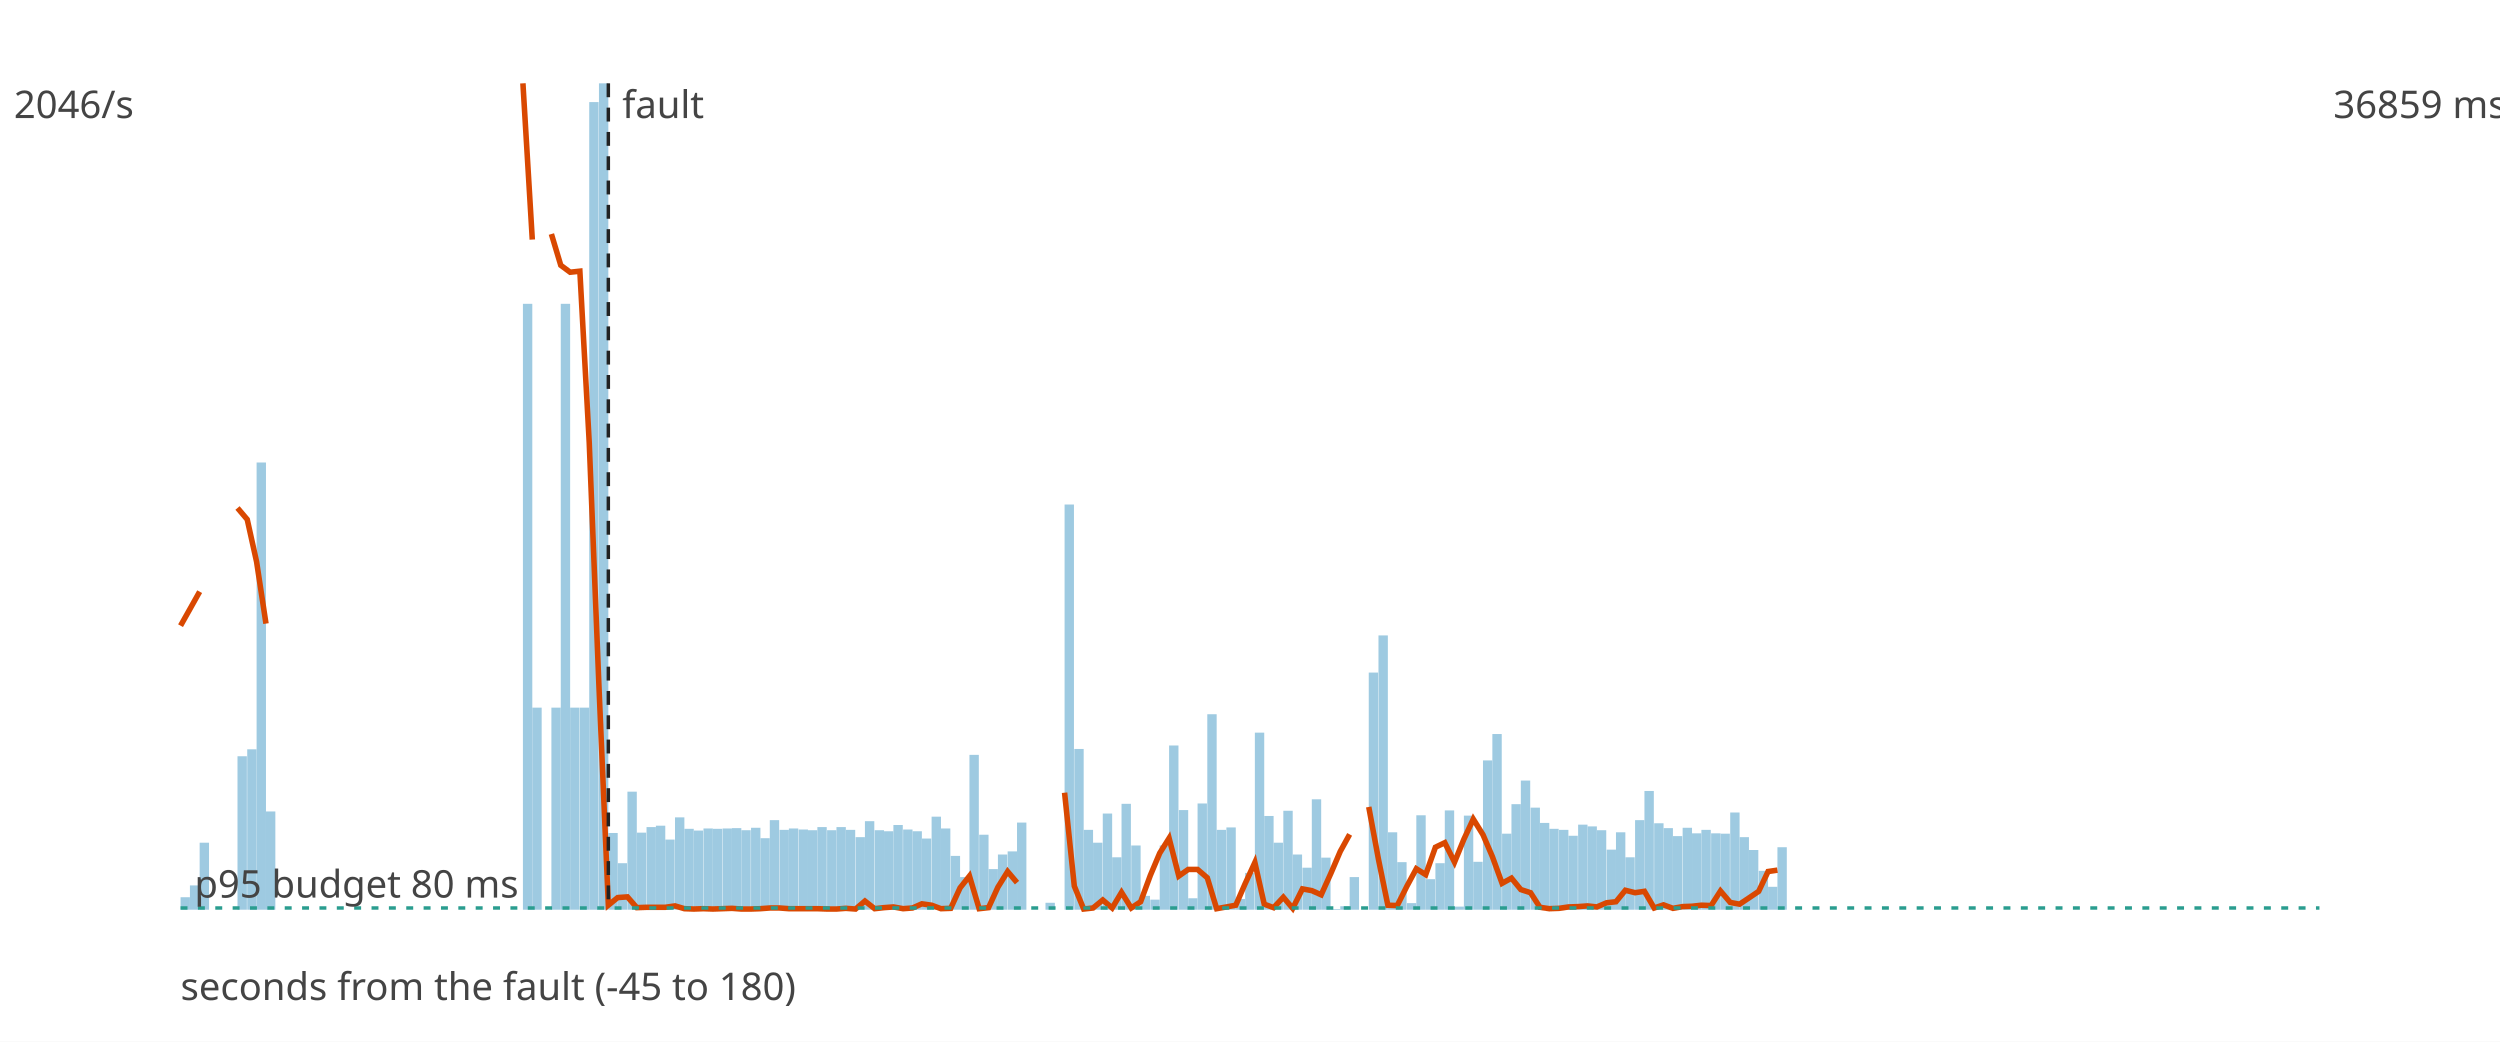
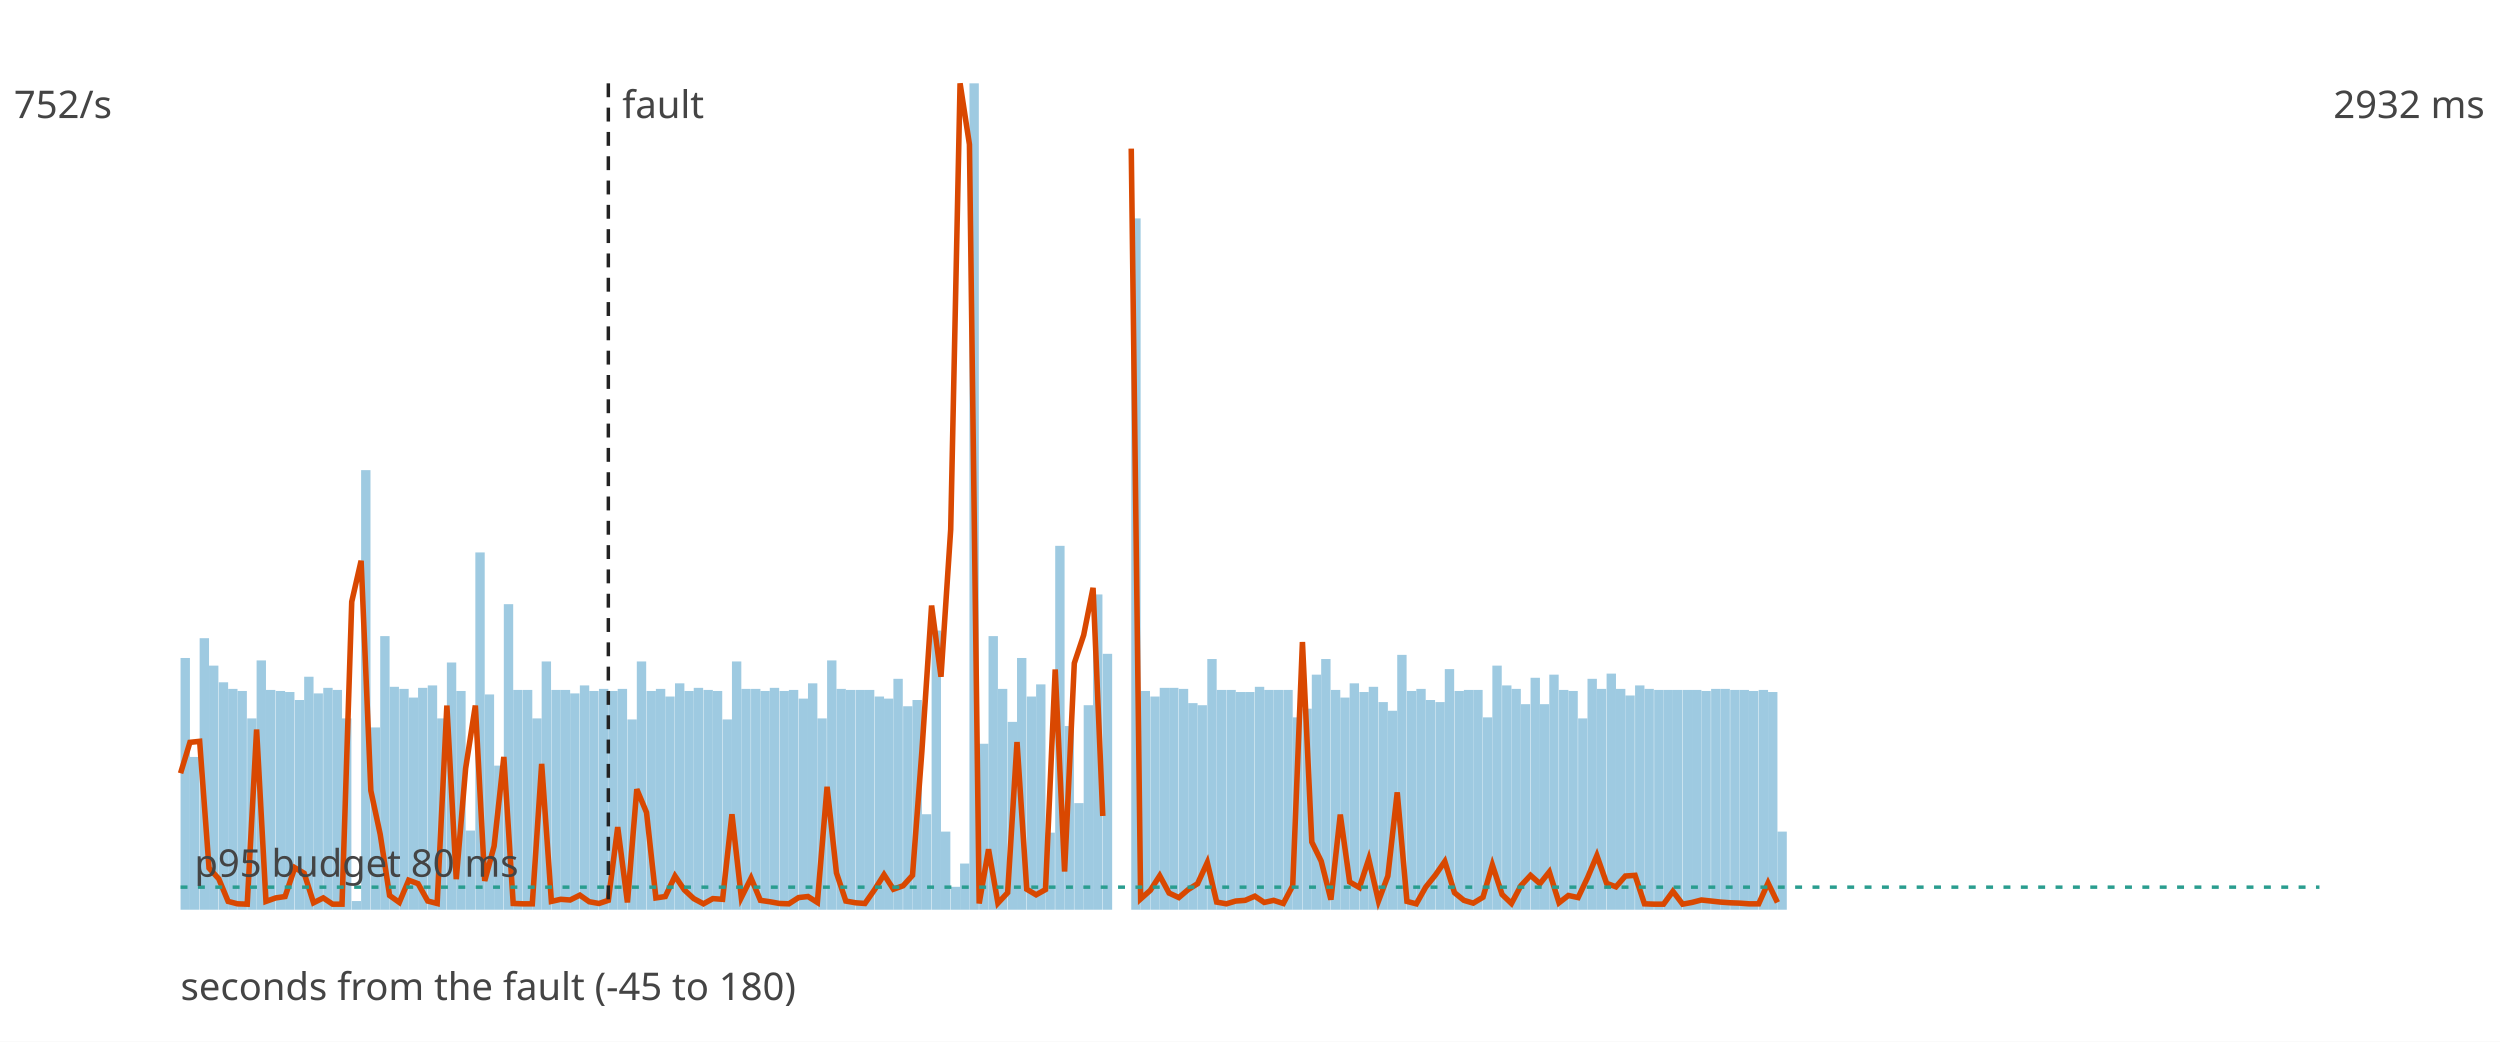
<svg xmlns="http://www.w3.org/2000/svg" viewBox="0 0 720 300" role="img" aria-label="Decisions per second and p95 around the fault">
  <style>text{font:11px sans-serif;fill:#444}.b{fill:#9ecae1}.p{fill:none;stroke:#d94801;stroke-width:1.6}.f{stroke:#222;stroke-dasharray:4 3}.s{stroke:#2a9d8f;stroke-dasharray:2 3}</style>
  <rect width="720" height="300" fill="#fff" />
-   <rect class="b" x="52.0" y="258.4" width="2.7" height="3.6" />
-   <rect class="b" x="54.7" y="255.0" width="2.7" height="7.0" />
-   <rect class="b" x="57.5" y="242.7" width="2.7" height="19.3" />
-   <rect class="b" x="68.4" y="217.8" width="2.7" height="44.2" />
-   <rect class="b" x="71.2" y="215.8" width="2.7" height="46.2" />
-   <rect class="b" x="73.9" y="133.2" width="2.7" height="128.8" />
-   <rect class="b" x="76.6" y="233.7" width="2.7" height="28.3" />
-   <rect class="b" x="150.6" y="87.5" width="2.7" height="174.5" />
-   <rect class="b" x="153.3" y="203.8" width="2.7" height="58.2" />
-   <rect class="b" x="158.8" y="203.8" width="2.7" height="58.2" />
-   <rect class="b" x="161.5" y="87.5" width="2.7" height="174.5" />
-   <rect class="b" x="164.2" y="203.8" width="2.7" height="58.2" />
-   <rect class="b" x="167.0" y="203.8" width="2.7" height="58.2" />
-   <rect class="b" x="169.7" y="29.4" width="2.7" height="232.6" />
-   <rect class="b" x="172.5" y="24.0" width="2.7" height="238.0" />
-   <rect class="b" x="175.2" y="239.9" width="2.7" height="22.1" />
-   <rect class="b" x="177.9" y="248.6" width="2.7" height="13.4" />
-   <rect class="b" x="180.7" y="228.0" width="2.7" height="34.0" />
-   <rect class="b" x="183.4" y="239.8" width="2.7" height="22.2" />
-   <rect class="b" x="186.2" y="238.2" width="2.7" height="23.8" />
-   <rect class="b" x="188.9" y="237.8" width="2.7" height="24.2" />
-   <rect class="b" x="191.6" y="241.8" width="2.7" height="20.2" />
-   <rect class="b" x="194.4" y="235.4" width="2.7" height="26.6" />
-   <rect class="b" x="197.1" y="238.7" width="2.7" height="23.3" />
-   <rect class="b" x="199.8" y="239.2" width="2.7" height="22.8" />
-   <rect class="b" x="202.6" y="238.6" width="2.7" height="23.4" />
-   <rect class="b" x="205.3" y="238.7" width="2.7" height="23.3" />
-   <rect class="b" x="208.1" y="238.6" width="2.7" height="23.4" />
-   <rect class="b" x="210.8" y="238.5" width="2.7" height="23.5" />
-   <rect class="b" x="213.5" y="239.1" width="2.7" height="22.9" />
-   <rect class="b" x="216.3" y="238.4" width="2.7" height="23.6" />
-   <rect class="b" x="219.0" y="241.4" width="2.7" height="20.6" />
-   <rect class="b" x="221.7" y="236.2" width="2.7" height="25.8" />
-   <rect class="b" x="224.5" y="239.0" width="2.7" height="23.0" />
-   <rect class="b" x="227.2" y="238.6" width="2.7" height="23.4" />
-   <rect class="b" x="230.0" y="238.9" width="2.7" height="23.1" />
-   <rect class="b" x="232.7" y="239.1" width="2.7" height="22.9" />
-   <rect class="b" x="235.4" y="238.2" width="2.7" height="23.8" />
-   <rect class="b" x="238.2" y="239.1" width="2.7" height="22.9" />
-   <rect class="b" x="240.9" y="238.2" width="2.7" height="23.8" />
-   <rect class="b" x="243.6" y="239.0" width="2.7" height="23.0" />
-   <rect class="b" x="246.4" y="241.1" width="2.7" height="20.9" />
-   <rect class="b" x="249.1" y="236.5" width="2.7" height="25.5" />
-   <rect class="b" x="251.9" y="239.1" width="2.7" height="22.9" />
-   <rect class="b" x="254.6" y="239.4" width="2.7" height="22.6" />
-   <rect class="b" x="257.3" y="237.6" width="2.7" height="24.4" />
-   <rect class="b" x="260.1" y="238.9" width="2.7" height="23.1" />
-   <rect class="b" x="262.8" y="239.4" width="2.7" height="22.6" />
-   <rect class="b" x="265.5" y="241.5" width="2.7" height="20.5" />
-   <rect class="b" x="268.3" y="235.2" width="2.7" height="26.8" />
-   <rect class="b" x="271.0" y="238.6" width="2.7" height="23.4" />
-   <rect class="b" x="273.8" y="246.5" width="2.7" height="15.5" />
-   <rect class="b" x="276.5" y="252.6" width="2.7" height="9.4" />
-   <rect class="b" x="279.2" y="217.4" width="2.7" height="44.6" />
-   <rect class="b" x="282.0" y="240.4" width="2.7" height="21.6" />
-   <rect class="b" x="284.7" y="250.3" width="2.7" height="11.7" />
-   <rect class="b" x="287.4" y="246.1" width="2.7" height="15.9" />
-   <rect class="b" x="290.2" y="245.2" width="2.7" height="16.8" />
-   <rect class="b" x="292.9" y="236.9" width="2.7" height="25.1" />
-   <rect class="b" x="301.1" y="260.0" width="2.7" height="2.0" />
-   <rect class="b" x="306.6" y="145.3" width="2.7" height="116.7" />
-   <rect class="b" x="309.4" y="215.7" width="2.7" height="46.3" />
-   <rect class="b" x="312.1" y="239.0" width="2.7" height="23.0" />
-   <rect class="b" x="314.8" y="242.7" width="2.7" height="19.3" />
-   <rect class="b" x="317.6" y="234.3" width="2.7" height="27.7" />
-   <rect class="b" x="320.3" y="246.9" width="2.7" height="15.1" />
-   <rect class="b" x="323.0" y="231.5" width="2.7" height="30.5" />
-   <rect class="b" x="325.8" y="243.5" width="2.7" height="18.5" />
-   <rect class="b" x="328.5" y="258.0" width="2.7" height="4.0" />
-   <rect class="b" x="331.3" y="259.1" width="2.7" height="2.9" />
-   <rect class="b" x="334.0" y="243.5" width="2.7" height="18.5" />
-   <rect class="b" x="336.7" y="214.7" width="2.7" height="47.3" />
-   <rect class="b" x="339.5" y="233.3" width="2.7" height="28.7" />
-   <rect class="b" x="342.2" y="258.7" width="2.7" height="3.3" />
-   <rect class="b" x="344.9" y="231.4" width="2.7" height="30.6" />
-   <rect class="b" x="347.7" y="205.7" width="2.7" height="56.3" />
-   <rect class="b" x="350.4" y="239.0" width="2.7" height="23.0" />
-   <rect class="b" x="353.2" y="238.3" width="2.7" height="23.7" />
-   <rect class="b" x="355.9" y="258.9" width="2.7" height="3.1" />
-   <rect class="b" x="358.6" y="251.4" width="2.7" height="10.6" />
-   <rect class="b" x="361.4" y="211.0" width="2.7" height="51.0" />
-   <rect class="b" x="364.1" y="235.0" width="2.7" height="27.0" />
-   <rect class="b" x="366.8" y="242.7" width="2.7" height="19.3" />
-   <rect class="b" x="369.6" y="233.5" width="2.7" height="28.5" />
-   <rect class="b" x="372.3" y="246.1" width="2.7" height="15.9" />
-   <rect class="b" x="375.1" y="249.9" width="2.7" height="12.1" />
-   <rect class="b" x="377.8" y="230.2" width="2.7" height="31.8" />
-   <rect class="b" x="380.5" y="247.0" width="2.7" height="15.0" />
-   <rect class="b" x="383.3" y="261.8" width="2.7" height="0.2" />
-   <rect class="b" x="386.0" y="261.0" width="2.7" height="1.0" />
-   <rect class="b" x="388.7" y="252.6" width="2.7" height="9.4" />
-   <rect class="b" x="394.2" y="193.7" width="2.7" height="68.3" />
-   <rect class="b" x="397.0" y="183.0" width="2.7" height="79.0" />
-   <rect class="b" x="399.7" y="239.7" width="2.7" height="22.3" />
-   <rect class="b" x="402.4" y="248.3" width="2.7" height="13.7" />
-   <rect class="b" x="405.2" y="260.1" width="2.7" height="1.9" />
-   <rect class="b" x="407.9" y="234.8" width="2.7" height="27.2" />
-   <rect class="b" x="410.6" y="253.2" width="2.7" height="8.8" />
-   <rect class="b" x="413.4" y="248.6" width="2.7" height="13.4" />
-   <rect class="b" x="416.1" y="233.4" width="2.7" height="28.6" />
-   <rect class="b" x="418.9" y="261.1" width="2.7" height="0.9" />
-   <rect class="b" x="421.6" y="234.9" width="2.7" height="27.1" />
-   <rect class="b" x="424.3" y="248.2" width="2.7" height="13.8" />
-   <rect class="b" x="427.1" y="219.0" width="2.7" height="43.0" />
-   <rect class="b" x="429.8" y="211.4" width="2.7" height="50.6" />
-   <rect class="b" x="432.6" y="240.1" width="2.7" height="21.9" />
-   <rect class="b" x="435.3" y="231.6" width="2.7" height="30.4" />
-   <rect class="b" x="438.0" y="224.8" width="2.7" height="37.2" />
-   <rect class="b" x="440.8" y="232.6" width="2.7" height="29.4" />
-   <rect class="b" x="443.5" y="237.0" width="2.7" height="25.0" />
-   <rect class="b" x="446.2" y="238.7" width="2.7" height="23.3" />
-   <rect class="b" x="449.0" y="239.0" width="2.7" height="23.0" />
-   <rect class="b" x="451.7" y="240.7" width="2.7" height="21.3" />
-   <rect class="b" x="454.5" y="237.5" width="2.7" height="24.5" />
-   <rect class="b" x="457.2" y="238.0" width="2.7" height="24.0" />
-   <rect class="b" x="459.9" y="239.1" width="2.7" height="22.9" />
-   <rect class="b" x="462.7" y="244.7" width="2.7" height="17.3" />
-   <rect class="b" x="465.4" y="239.7" width="2.7" height="22.3" />
-   <rect class="b" x="468.1" y="246.9" width="2.7" height="15.1" />
-   <rect class="b" x="470.9" y="236.2" width="2.7" height="25.8" />
-   <rect class="b" x="473.6" y="227.8" width="2.7" height="34.2" />
-   <rect class="b" x="476.4" y="237.1" width="2.7" height="24.9" />
-   <rect class="b" x="479.1" y="238.5" width="2.7" height="23.5" />
-   <rect class="b" x="481.8" y="240.8" width="2.7" height="21.2" />
-   <rect class="b" x="484.6" y="238.4" width="2.7" height="23.6" />
-   <rect class="b" x="487.3" y="240.0" width="2.7" height="22.0" />
-   <rect class="b" x="490.0" y="239.0" width="2.7" height="23.0" />
-   <rect class="b" x="492.8" y="240.0" width="2.7" height="22.0" />
-   <rect class="b" x="495.5" y="240.1" width="2.7" height="21.9" />
-   <rect class="b" x="498.3" y="234.0" width="2.7" height="28.0" />
-   <rect class="b" x="501.0" y="241.1" width="2.7" height="20.9" />
-   <rect class="b" x="503.7" y="244.8" width="2.7" height="17.2" />
-   <rect class="b" x="506.5" y="250.8" width="2.7" height="11.2" />
-   <rect class="b" x="509.2" y="255.4" width="2.7" height="6.6" />
-   <rect class="b" x="511.9" y="244.0" width="2.7" height="18.0" />
-   <polyline class="p" points="52.0,180.2 54.7,175.4 57.5,170.4" />
-   <polyline class="p" points="68.4,146.3 71.2,149.6 73.9,161.8 76.6,179.6" />
-   <polyline class="p" points="150.6,24.0 153.3,69.0" />
-   <polyline class="p" points="158.8,67.4 161.5,76.4 164.2,78.4 167.0,78.1 169.7,127.5 172.5,197.7 175.2,260.7 177.9,258.5 180.7,258.3 183.4,261.4 186.2,261.3 188.9,261.3 191.6,261.3 194.4,260.9 197.1,261.7 199.8,261.8 202.6,261.7 205.3,261.8 208.1,261.7 210.8,261.6 213.5,261.8 216.3,261.8 219.0,261.7 221.7,261.5 224.5,261.5 227.2,261.7 230.0,261.7 232.7,261.7 235.4,261.7 238.2,261.8 240.9,261.8 243.6,261.6 246.4,261.8 249.1,259.5 251.9,261.7 254.6,261.4 257.3,261.2 260.1,261.7 262.8,261.5 265.5,260.3 268.3,260.7 271.0,261.7 273.8,261.6 276.5,255.7 279.2,252.3 282.0,261.7 284.7,261.4 287.4,255.5 290.2,251.0 292.9,254.2" />
-   <polyline class="p" points="301.1,237.9" />
-   <polyline class="p" points="306.6,228.3 309.4,255.2 312.1,261.8 314.8,261.5 317.6,259.2 320.3,261.5 323.0,257.0 325.8,261.5 328.5,259.7 331.3,252.1 334.0,245.7 336.7,241.4 339.5,252.3 342.2,250.4 344.9,250.4 347.7,252.8 350.4,261.7 353.2,261.2 355.9,260.7 358.6,254.5 361.4,248.4 364.1,260.4 366.8,261.4 369.6,258.4 372.3,261.6 375.1,256.0 377.8,256.5 380.5,257.7 383.3,251.5 386.0,245.2 388.7,240.3" />
-   <polyline class="p" points="394.2,232.4 397.0,247.5 399.7,260.7 402.4,260.8 405.2,255.2 407.9,250.2 410.6,251.9 413.4,244.0 416.1,242.7 418.9,248.3 421.6,241.7 424.3,235.9 427.1,240.4 429.8,246.7 432.6,254.4 435.3,252.9 438.0,256.2 440.8,257.1 443.5,261.3 446.2,261.7 449.0,261.6 451.7,261.2 454.5,261.1 457.2,260.9 459.9,261.2 462.7,260.0 465.4,259.7 468.1,256.4 470.9,257.1 473.6,256.7 476.4,261.5 479.1,260.6 481.8,261.6 484.6,261.1 487.3,261.0 490.0,260.7 492.8,260.8 495.5,256.6 498.3,259.9 501.0,260.4 503.7,258.6 506.5,256.7 509.2,251.0 511.9,250.6" />
+   <rect class="b" x="52.0" y="189.5" width="2.7" height="72.5" />
+   <rect class="b" x="54.7" y="218.0" width="2.7" height="44.0" />
+   <rect class="b" x="57.5" y="183.8" width="2.7" height="78.2" />
+   <rect class="b" x="60.2" y="191.7" width="2.7" height="70.3" />
+   <rect class="b" x="63.0" y="196.5" width="2.7" height="65.5" />
+   <rect class="b" x="65.7" y="198.4" width="2.7" height="63.6" />
+   <rect class="b" x="68.4" y="199.0" width="2.7" height="63.0" />
+   <rect class="b" x="71.2" y="206.9" width="2.7" height="55.1" />
+   <rect class="b" x="73.9" y="190.2" width="2.7" height="71.8" />
+   <rect class="b" x="76.6" y="198.7" width="2.7" height="63.3" />
+   <rect class="b" x="79.4" y="199.0" width="2.7" height="63.0" />
+   <rect class="b" x="82.1" y="199.3" width="2.7" height="62.7" />
+   <rect class="b" x="84.9" y="201.6" width="2.7" height="60.4" />
+   <rect class="b" x="87.6" y="194.9" width="2.7" height="67.1" />
+   <rect class="b" x="90.3" y="199.7" width="2.7" height="62.3" />
+   <rect class="b" x="93.1" y="198.1" width="2.7" height="63.9" />
+   <rect class="b" x="95.8" y="198.7" width="2.7" height="63.3" />
+   <rect class="b" x="98.5" y="206.9" width="2.7" height="55.1" />
+   <rect class="b" x="101.3" y="259.5" width="2.7" height="2.5" />
+   <rect class="b" x="104.0" y="135.4" width="2.7" height="126.6" />
+   <rect class="b" x="106.8" y="209.5" width="2.7" height="52.5" />
+   <rect class="b" x="109.5" y="183.2" width="2.7" height="78.8" />
+   <rect class="b" x="112.2" y="197.8" width="2.7" height="64.2" />
+   <rect class="b" x="115.0" y="198.4" width="2.7" height="63.6" />
+   <rect class="b" x="117.7" y="200.9" width="2.7" height="61.1" />
+   <rect class="b" x="120.4" y="198.1" width="2.7" height="63.9" />
+   <rect class="b" x="123.2" y="197.4" width="2.7" height="64.6" />
+   <rect class="b" x="125.9" y="206.9" width="2.7" height="55.1" />
+   <rect class="b" x="128.7" y="190.8" width="2.7" height="71.2" />
+   <rect class="b" x="131.4" y="199.0" width="2.7" height="63.0" />
+   <rect class="b" x="134.1" y="239.2" width="2.7" height="22.8" />
+   <rect class="b" x="136.9" y="159.1" width="2.7" height="102.9" />
+   <rect class="b" x="139.6" y="200.0" width="2.7" height="62.0" />
+   <rect class="b" x="142.3" y="220.5" width="2.7" height="41.5" />
+   <rect class="b" x="145.1" y="174.0" width="2.7" height="88.0" />
+   <rect class="b" x="147.8" y="198.7" width="2.7" height="63.3" />
+   <rect class="b" x="150.6" y="198.7" width="2.7" height="63.3" />
+   <rect class="b" x="153.3" y="206.9" width="2.7" height="55.1" />
+   <rect class="b" x="156.0" y="190.5" width="2.7" height="71.5" />
+   <rect class="b" x="158.8" y="198.7" width="2.7" height="63.3" />
+   <rect class="b" x="161.5" y="198.7" width="2.7" height="63.3" />
+   <rect class="b" x="164.2" y="199.7" width="2.7" height="62.3" />
+   <rect class="b" x="167.0" y="197.4" width="2.7" height="64.6" />
+   <rect class="b" x="169.7" y="199.0" width="2.7" height="63.0" />
+   <rect class="b" x="172.5" y="198.4" width="2.7" height="63.6" />
+   <rect class="b" x="175.2" y="199.0" width="2.7" height="63.0" />
+   <rect class="b" x="177.9" y="198.4" width="2.7" height="63.6" />
+   <rect class="b" x="180.7" y="207.2" width="2.7" height="54.8" />
+   <rect class="b" x="183.4" y="190.5" width="2.7" height="71.5" />
+   <rect class="b" x="186.2" y="199.0" width="2.7" height="63.0" />
+   <rect class="b" x="188.9" y="198.4" width="2.7" height="63.6" />
+   <rect class="b" x="191.6" y="200.6" width="2.7" height="61.4" />
+   <rect class="b" x="194.4" y="196.8" width="2.7" height="65.2" />
+   <rect class="b" x="197.1" y="199.0" width="2.7" height="63.0" />
+   <rect class="b" x="199.8" y="198.1" width="2.7" height="63.9" />
+   <rect class="b" x="202.6" y="198.7" width="2.7" height="63.3" />
+   <rect class="b" x="205.3" y="199.0" width="2.7" height="63.0" />
+   <rect class="b" x="208.1" y="207.2" width="2.7" height="54.8" />
+   <rect class="b" x="210.8" y="190.5" width="2.7" height="71.5" />
+   <rect class="b" x="213.5" y="198.4" width="2.7" height="63.6" />
+   <rect class="b" x="216.3" y="198.4" width="2.7" height="63.6" />
+   <rect class="b" x="219.0" y="199.0" width="2.7" height="63.0" />
+   <rect class="b" x="221.7" y="198.1" width="2.7" height="63.9" />
+   <rect class="b" x="224.5" y="199.0" width="2.7" height="63.0" />
+   <rect class="b" x="227.2" y="198.7" width="2.7" height="63.3" />
+   <rect class="b" x="230.0" y="201.2" width="2.7" height="60.8" />
+   <rect class="b" x="232.7" y="196.8" width="2.7" height="65.2" />
+   <rect class="b" x="235.4" y="206.9" width="2.7" height="55.1" />
+   <rect class="b" x="238.2" y="190.2" width="2.7" height="71.8" />
+   <rect class="b" x="240.9" y="198.4" width="2.7" height="63.6" />
+   <rect class="b" x="243.6" y="198.7" width="2.7" height="63.3" />
+   <rect class="b" x="246.4" y="198.7" width="2.7" height="63.3" />
+   <rect class="b" x="249.1" y="198.7" width="2.7" height="63.3" />
+   <rect class="b" x="251.9" y="200.6" width="2.7" height="61.4" />
+   <rect class="b" x="254.6" y="201.2" width="2.7" height="60.8" />
+   <rect class="b" x="257.3" y="195.5" width="2.7" height="66.5" />
+   <rect class="b" x="260.1" y="203.4" width="2.7" height="58.6" />
+   <rect class="b" x="262.8" y="201.6" width="2.7" height="60.4" />
+   <rect class="b" x="265.5" y="234.5" width="2.7" height="27.5" />
+   <rect class="b" x="268.3" y="181.6" width="2.7" height="80.4" />
+   <rect class="b" x="271.0" y="239.5" width="2.7" height="22.5" />
+   <rect class="b" x="273.8" y="255.4" width="2.7" height="6.6" />
+   <rect class="b" x="276.5" y="248.7" width="2.7" height="13.3" />
+   <rect class="b" x="279.2" y="24.0" width="2.7" height="238.0" />
+   <rect class="b" x="282.0" y="214.2" width="2.7" height="47.8" />
+   <rect class="b" x="284.7" y="183.2" width="2.7" height="78.8" />
+   <rect class="b" x="287.4" y="198.4" width="2.7" height="63.6" />
+   <rect class="b" x="290.2" y="207.9" width="2.7" height="54.1" />
+   <rect class="b" x="292.9" y="189.5" width="2.7" height="72.5" />
+   <rect class="b" x="295.7" y="200.6" width="2.7" height="61.4" />
+   <rect class="b" x="298.4" y="197.1" width="2.7" height="64.9" />
+   <rect class="b" x="301.1" y="239.8" width="2.7" height="22.2" />
+   <rect class="b" x="303.9" y="157.2" width="2.7" height="104.8" />
+   <rect class="b" x="306.6" y="209.1" width="2.7" height="52.9" />
+   <rect class="b" x="309.4" y="231.3" width="2.7" height="30.7" />
+   <rect class="b" x="312.1" y="203.1" width="2.7" height="58.9" />
+   <rect class="b" x="314.8" y="171.2" width="2.7" height="90.8" />
+   <rect class="b" x="317.6" y="188.3" width="2.7" height="73.7" />
+   <rect class="b" x="325.8" y="62.9" width="2.7" height="199.1" />
+   <rect class="b" x="328.5" y="199.0" width="2.7" height="63.0" />
+   <rect class="b" x="331.3" y="200.6" width="2.7" height="61.4" />
+   <rect class="b" x="334.0" y="198.1" width="2.7" height="63.9" />
+   <rect class="b" x="336.7" y="198.1" width="2.7" height="63.9" />
+   <rect class="b" x="339.5" y="198.4" width="2.7" height="63.6" />
+   <rect class="b" x="342.2" y="202.5" width="2.7" height="59.5" />
+   <rect class="b" x="344.9" y="203.1" width="2.7" height="58.9" />
+   <rect class="b" x="347.7" y="189.8" width="2.7" height="72.2" />
+   <rect class="b" x="350.4" y="198.7" width="2.7" height="63.3" />
+   <rect class="b" x="353.2" y="198.7" width="2.7" height="63.3" />
+   <rect class="b" x="355.9" y="199.3" width="2.7" height="62.7" />
+   <rect class="b" x="358.6" y="199.3" width="2.7" height="62.7" />
+   <rect class="b" x="361.4" y="197.8" width="2.7" height="64.2" />
+   <rect class="b" x="364.1" y="198.7" width="2.7" height="63.3" />
+   <rect class="b" x="366.8" y="198.7" width="2.7" height="63.3" />
+   <rect class="b" x="369.6" y="198.7" width="2.7" height="63.3" />
+   <rect class="b" x="372.3" y="206.6" width="2.7" height="55.4" />
+   <rect class="b" x="375.1" y="204.1" width="2.7" height="57.9" />
+   <rect class="b" x="377.8" y="194.3" width="2.7" height="67.7" />
+   <rect class="b" x="380.5" y="189.8" width="2.7" height="72.2" />
+   <rect class="b" x="383.3" y="198.7" width="2.7" height="63.3" />
+   <rect class="b" x="386.0" y="200.9" width="2.7" height="61.1" />
+   <rect class="b" x="388.7" y="196.8" width="2.7" height="65.2" />
+   <rect class="b" x="391.5" y="199.3" width="2.7" height="62.7" />
+   <rect class="b" x="394.2" y="197.8" width="2.7" height="64.2" />
+   <rect class="b" x="397.0" y="202.2" width="2.7" height="59.8" />
+   <rect class="b" x="399.7" y="204.7" width="2.7" height="57.3" />
+   <rect class="b" x="402.4" y="188.6" width="2.7" height="73.4" />
+   <rect class="b" x="405.2" y="199.0" width="2.7" height="63.0" />
+   <rect class="b" x="407.9" y="198.4" width="2.7" height="63.6" />
+   <rect class="b" x="410.6" y="201.6" width="2.7" height="60.4" />
+   <rect class="b" x="413.4" y="202.2" width="2.7" height="59.8" />
+   <rect class="b" x="416.1" y="192.7" width="2.7" height="69.3" />
+   <rect class="b" x="418.9" y="199.0" width="2.7" height="63.0" />
+   <rect class="b" x="421.6" y="198.7" width="2.7" height="63.3" />
+   <rect class="b" x="424.3" y="198.7" width="2.7" height="63.3" />
+   <rect class="b" x="427.1" y="206.6" width="2.7" height="55.4" />
+   <rect class="b" x="429.8" y="191.7" width="2.7" height="70.3" />
+   <rect class="b" x="432.6" y="197.4" width="2.7" height="64.6" />
+   <rect class="b" x="435.3" y="198.4" width="2.7" height="63.6" />
+   <rect class="b" x="438.0" y="202.8" width="2.7" height="59.2" />
+   <rect class="b" x="440.8" y="195.2" width="2.7" height="66.8" />
+   <rect class="b" x="443.5" y="202.8" width="2.7" height="59.2" />
+   <rect class="b" x="446.2" y="194.3" width="2.7" height="67.7" />
+   <rect class="b" x="449.0" y="198.7" width="2.7" height="63.3" />
+   <rect class="b" x="451.7" y="199.0" width="2.7" height="63.0" />
+   <rect class="b" x="454.5" y="206.9" width="2.7" height="55.1" />
+   <rect class="b" x="457.2" y="195.5" width="2.7" height="66.5" />
+   <rect class="b" x="459.9" y="198.4" width="2.7" height="63.6" />
+   <rect class="b" x="462.7" y="194.0" width="2.7" height="68.0" />
+   <rect class="b" x="465.4" y="198.4" width="2.7" height="63.6" />
+   <rect class="b" x="468.1" y="200.3" width="2.7" height="61.7" />
+   <rect class="b" x="470.9" y="197.4" width="2.7" height="64.6" />
+   <rect class="b" x="473.6" y="198.4" width="2.7" height="63.6" />
+   <rect class="b" x="476.4" y="198.7" width="2.7" height="63.3" />
+   <rect class="b" x="479.1" y="198.7" width="2.7" height="63.3" />
+   <rect class="b" x="481.8" y="198.7" width="2.7" height="63.3" />
+   <rect class="b" x="484.6" y="198.7" width="2.7" height="63.3" />
+   <rect class="b" x="487.3" y="198.7" width="2.7" height="63.3" />
+   <rect class="b" x="490.0" y="199.0" width="2.7" height="63.0" />
+   <rect class="b" x="492.8" y="198.4" width="2.7" height="63.6" />
+   <rect class="b" x="495.5" y="198.4" width="2.7" height="63.6" />
+   <rect class="b" x="498.3" y="198.7" width="2.7" height="63.3" />
+   <rect class="b" x="501.0" y="198.7" width="2.7" height="63.3" />
+   <rect class="b" x="503.7" y="199.0" width="2.7" height="63.0" />
+   <rect class="b" x="506.5" y="198.7" width="2.7" height="63.3" />
+   <rect class="b" x="509.2" y="199.3" width="2.7" height="62.7" />
+   <rect class="b" x="511.9" y="239.5" width="2.7" height="22.5" />
+   <polyline class="p" points="52.0,222.7 54.7,213.8 57.5,213.5 60.2,250.0 63.0,253.1 65.7,259.6 68.4,260.3 71.2,260.4 73.9,210.1 76.6,259.6 79.4,258.6 82.1,258.2 84.9,249.9 87.6,251.5 90.3,260.0 93.1,258.6 95.8,260.4 98.5,260.4 101.3,173.3 104.0,161.5 106.8,227.7 109.5,240.3 112.2,257.9 115.0,259.9 117.7,253.5 120.4,254.5 123.2,259.5 125.9,260.2 128.7,203.2 131.4,253.2 134.1,221.3 136.9,203.2 139.6,253.7 142.3,243.7 145.1,218.0 147.8,260.2 150.6,260.3 153.3,260.3 156.0,220.0 158.8,259.6 161.5,259.0 164.2,259.2 167.0,257.8 169.7,259.7 172.5,260.2 175.2,259.3 177.9,238.2 180.7,259.9 183.4,227.3 186.2,234.0 188.9,258.6 191.6,258.2 194.4,252.3 197.1,256.3 199.8,258.8 202.6,260.3 205.3,258.8 208.1,259.0 210.8,234.5 213.5,258.5 216.3,252.9 219.0,259.3 221.7,259.7 224.5,260.2 227.2,260.3 230.0,258.5 232.7,258.2 235.4,259.9 238.2,226.6 240.9,251.4 243.6,259.5 246.4,260.0 249.1,260.2 251.9,256.2 254.6,251.9 257.3,256.1 260.1,255.1 262.8,252.1 265.5,216.4 268.3,174.4 271.0,194.9 273.8,152.5 276.5,24.0 279.2,41.6 282.0,260.2 284.7,244.6 287.4,260.1 290.2,257.1 292.9,213.7 295.7,256.1 298.4,257.7 301.1,256.2 303.9,192.8 306.6,251.0 309.4,191.0 312.1,182.9 314.8,169.3 317.6,235.0" />
+   <polyline class="p" points="325.8,42.8 328.5,258.9 331.3,256.4 334.0,252.2 336.7,257.2 339.5,258.5 342.2,256.2 344.9,254.5 347.7,248.4 350.4,259.8 353.2,260.3 355.9,259.5 358.6,259.3 361.4,258.1 364.1,259.9 366.8,259.3 369.6,260.2 372.3,255.1 375.1,184.9 377.8,242.5 380.5,248.0 383.3,259.1 386.0,234.6 388.7,254.0 391.5,255.6 394.2,247.4 397.0,259.5 399.7,252.3 402.4,228.2 405.2,259.6 407.9,260.3 410.6,255.5 413.4,252.0 416.1,248.1 418.9,257.1 421.6,259.3 424.3,260.1 427.1,258.4 429.8,249.1 432.6,257.6 435.3,260.2 438.0,255.1 440.8,252.1 443.5,254.5 446.2,251.1 449.0,260.0 451.7,257.9 454.5,258.5 457.2,252.8 459.9,246.4 462.7,254.4 465.4,255.4 468.1,252.3 470.9,252.1 473.6,260.3 476.4,260.4 479.1,260.4 481.8,256.7 484.6,260.4 487.3,259.9 490.0,259.2 492.8,259.5 495.5,259.8 498.3,260.0 501.0,260.1 503.7,260.3 506.5,260.3 509.2,254.3 511.9,259.9" />
  <line class="f" x1="175.2" x2="175.2" y1="24" y2="262" />
  <text x="179.2" y="34">fault</text>
-   <line class="s" x1="52" x2="668" y1="261.5" y2="261.5" />
-   <text x="56" y="258.5">p95 budget 80 ms</text>
+   <line class="s" x1="52" x2="668" y1="255.5" y2="255.5" />
+   <text x="56" y="252.5">p95 budget 80 ms</text>
  <text x="52" y="288">seconds from the fault (-45 to 180)</text>
-   <text x="4" y="34">2046/s</text>
-   <text x="672" y="34">36859 ms</text>
+   <text x="4" y="34">752/s</text>
+   <text x="672" y="34">2932 ms</text>
</svg>
